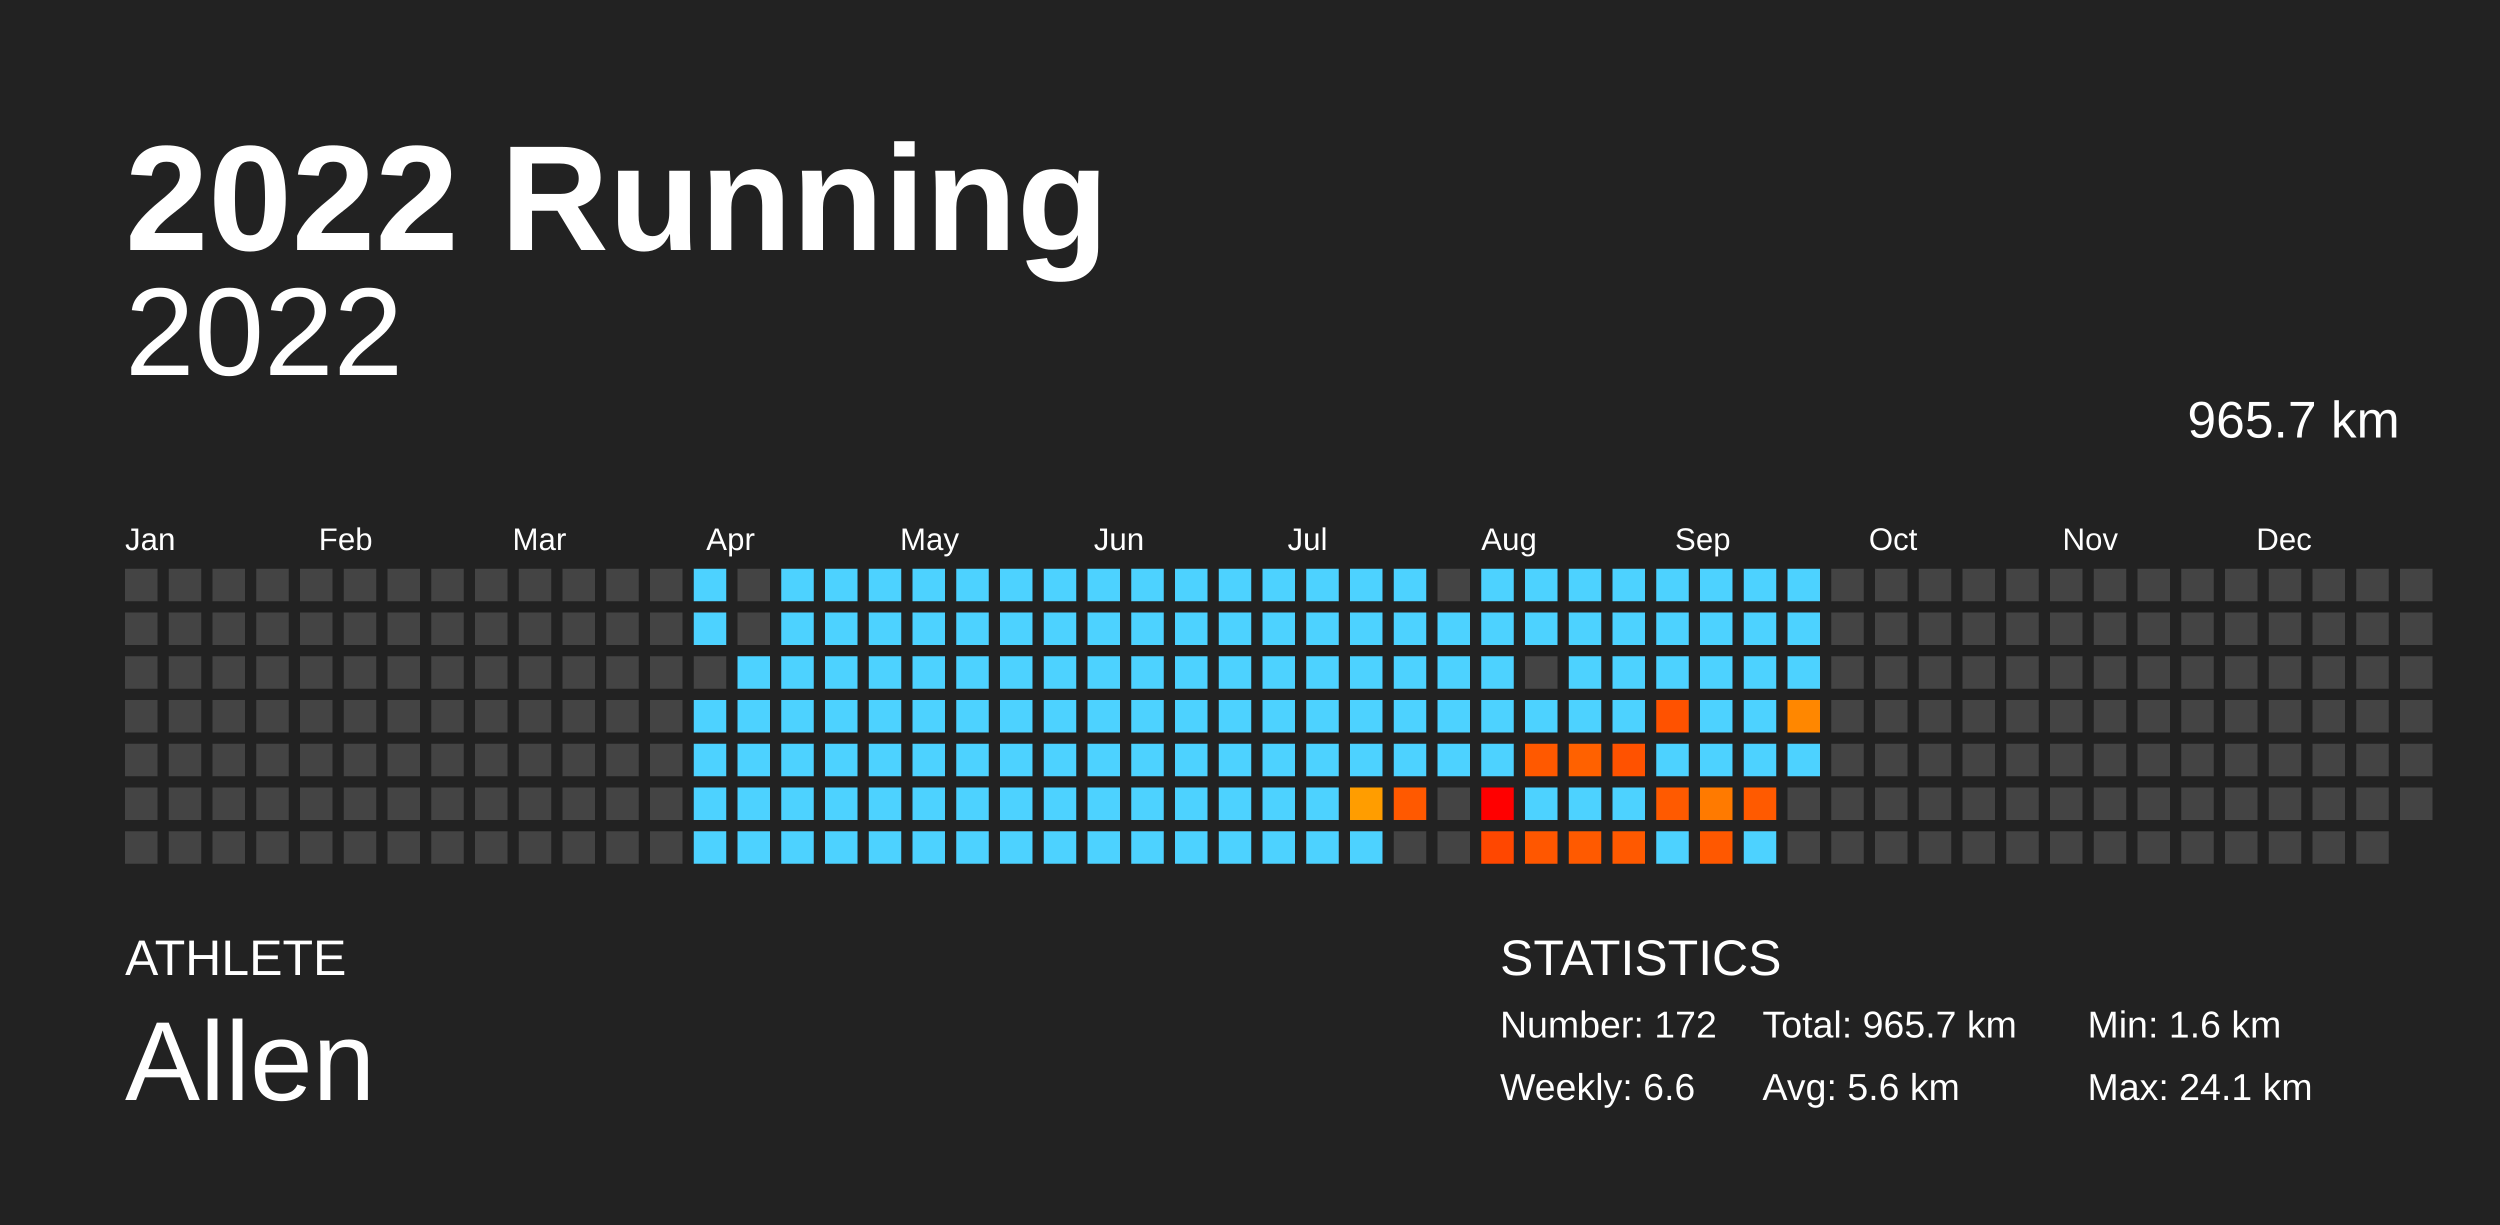
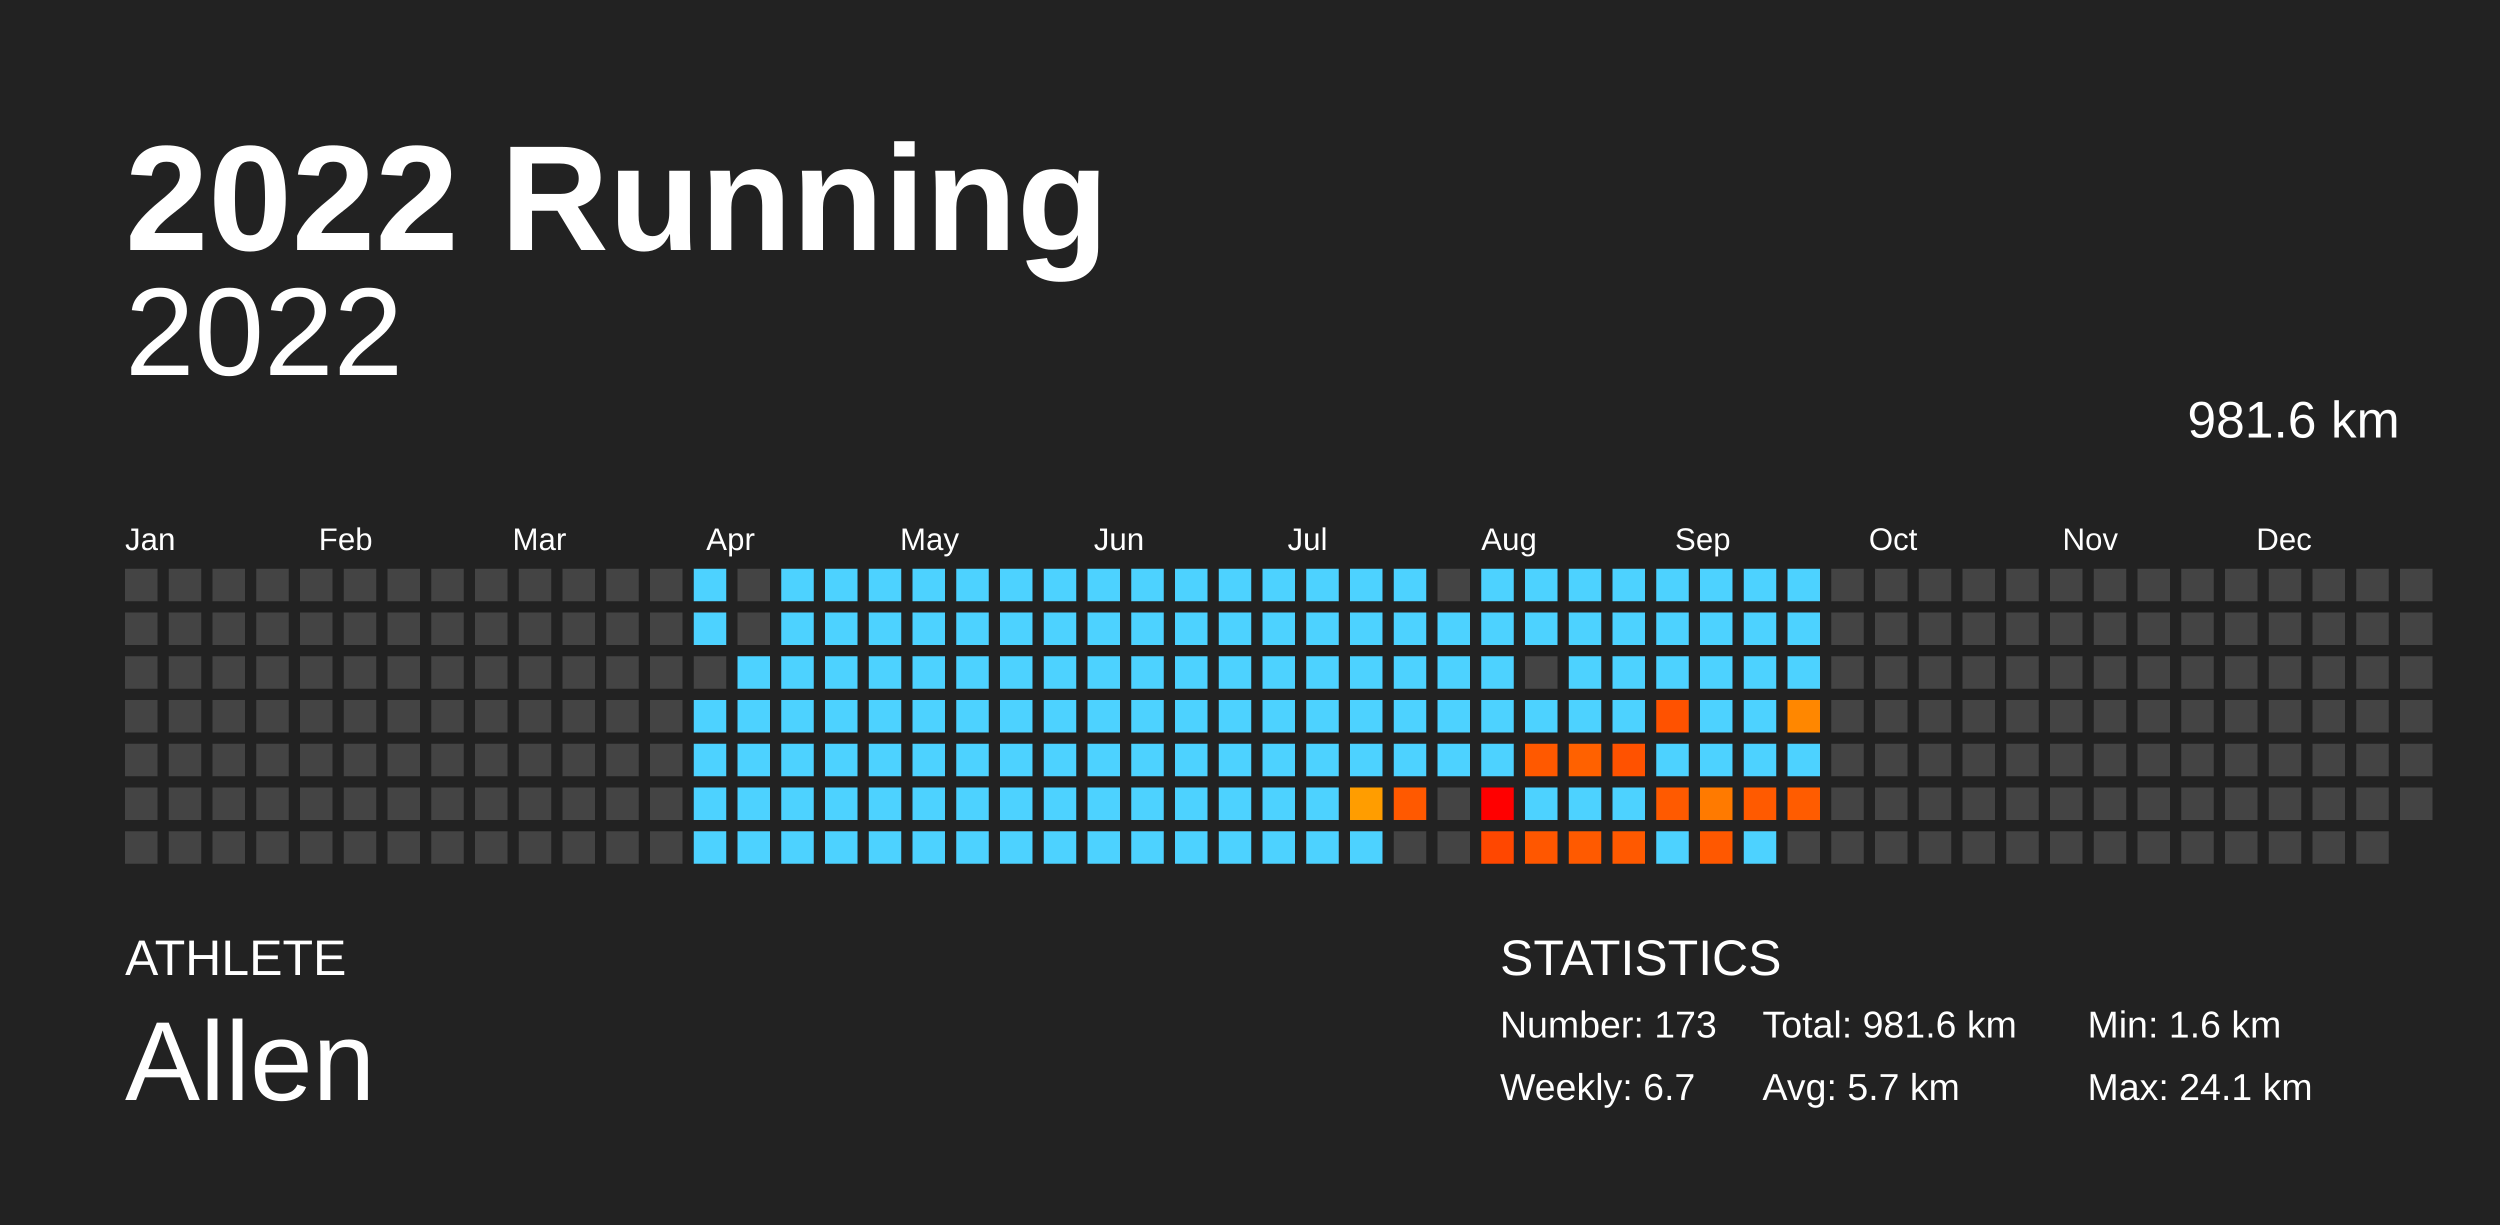
<svg xmlns="http://www.w3.org/2000/svg" baseProfile="full" height="98mm" version="1.1" viewBox="0,0,200,98" width="200mm">
  <defs />
  <rect fill="#222222" height="98" width="200" x="0" y="0" />
  <text fill="#FFFFFF" style="font-size:12px; font-family:Arial; font-weight:bold;" x="10" y="20">2022 Running</text>
  <text fill="#FFFFFF" style="font-size:4px; font-family:Arial" x="10" y="78">ATHLETE</text>
  <text fill="#FFFFFF" style="font-size:9px; font-family:Arial" x="10" y="88">Allen</text>
  <text fill="#FFFFFF" style="font-size:4px; font-family:Arial" x="120" y="78">STATISTICS</text>
-   <text fill="#FFFFFF" style="font-size:3px; font-family:Arial" x="120" y="83">Number: 172</text>
-   <text fill="#FFFFFF" style="font-size:3px; font-family:Arial" x="120" y="88">Weekly: 6.6</text>
-   <text fill="#FFFFFF" style="font-size:3px; font-family:Arial" x="141" y="83">Total: 965.7 km</text>
-   <text fill="#FFFFFF" style="font-size:3px; font-family:Arial" x="141" y="88">Avg: 5.6 km</text>
+   <text fill="#FFFFFF" style="font-size:3px; font-family:Arial" x="120" y="83">Number: 173</text>
+   <text fill="#FFFFFF" style="font-size:3px; font-family:Arial" x="120" y="88">Weekly: 6.7</text>
+   <text fill="#FFFFFF" style="font-size:3px; font-family:Arial" x="141" y="83">Total: 981.6 km</text>
+   <text fill="#FFFFFF" style="font-size:3px; font-family:Arial" x="141" y="88">Avg: 5.7 km</text>
  <text fill="#FFFFFF" style="font-size:3px; font-family:Arial" x="167" y="83">Min: 1.6 km</text>
  <text fill="#FFFFFF" style="font-size:3px; font-family:Arial" x="167" y="88">Max: 24.1 km</text>
  <text alignment-baseline="hanging" fill="#FFFFFF" style="font-size:10.0px; font-family:Arial;" x="10" y="30">2022</text>
-   <text alignment-baseline="hanging" fill="#FFFFFF" style="font-size:4.125px; font-family:Arial;" x="175" y="35">965.7 km</text>
+   <text alignment-baseline="hanging" fill="#FFFFFF" style="font-size:4.125px; font-family:Arial;" x="175" y="35">981.6 km</text>
  <text fill="#FFFFFF" style="font-size:2.5px; font-family:Arial" x="10.0" y="44">Jan</text>
  <text fill="#FFFFFF" style="font-size:2.5px; font-family:Arial" x="25.5" y="44">Feb</text>
  <text fill="#FFFFFF" style="font-size:2.5px; font-family:Arial" x="41.0" y="44">Mar</text>
  <text fill="#FFFFFF" style="font-size:2.5px; font-family:Arial" x="56.5" y="44">Apr</text>
  <text fill="#FFFFFF" style="font-size:2.5px; font-family:Arial" x="72.0" y="44">May</text>
  <text fill="#FFFFFF" style="font-size:2.5px; font-family:Arial" x="87.5" y="44">Jun</text>
  <text fill="#FFFFFF" style="font-size:2.5px; font-family:Arial" x="103.0" y="44">Jul</text>
  <text fill="#FFFFFF" style="font-size:2.5px; font-family:Arial" x="118.5" y="44">Aug</text>
  <text fill="#FFFFFF" style="font-size:2.5px; font-family:Arial" x="134.0" y="44">Sep</text>
  <text fill="#FFFFFF" style="font-size:2.5px; font-family:Arial" x="149.5" y="44">Oct</text>
  <text fill="#FFFFFF" style="font-size:2.5px; font-family:Arial" x="165.0" y="44">Nov</text>
  <text fill="#FFFFFF" style="font-size:2.5px; font-family:Arial" x="180.5" y="44">Dec</text>
  <rect fill="#444444" height="2.6" width="2.6" x="10.0" y="45.5" />
  <rect fill="#444444" height="2.6" width="2.6" x="10.0" y="49.0" />
  <rect fill="#444444" height="2.6" width="2.6" x="10.0" y="52.5" />
  <rect fill="#444444" height="2.6" width="2.6" x="10.0" y="56.0" />
  <rect fill="#444444" height="2.6" width="2.6" x="10.0" y="59.5" />
  <rect fill="#444444" height="2.6" width="2.6" x="10.0" y="63.0" />
  <rect fill="#444444" height="2.6" width="2.6" x="10.0" y="66.5" />
  <rect fill="#444444" height="2.6" width="2.6" x="13.5" y="45.5" />
  <rect fill="#444444" height="2.6" width="2.6" x="13.5" y="49.0" />
  <rect fill="#444444" height="2.6" width="2.6" x="13.5" y="52.5" />
  <rect fill="#444444" height="2.6" width="2.6" x="13.5" y="56.0" />
  <rect fill="#444444" height="2.6" width="2.6" x="13.5" y="59.5" />
  <rect fill="#444444" height="2.6" width="2.6" x="13.5" y="63.0" />
  <rect fill="#444444" height="2.6" width="2.6" x="13.5" y="66.5" />
  <rect fill="#444444" height="2.6" width="2.6" x="17.0" y="45.5" />
  <rect fill="#444444" height="2.6" width="2.6" x="17.0" y="49.0" />
  <rect fill="#444444" height="2.6" width="2.6" x="17.0" y="52.5" />
  <rect fill="#444444" height="2.6" width="2.6" x="17.0" y="56.0" />
  <rect fill="#444444" height="2.6" width="2.6" x="17.0" y="59.5" />
  <rect fill="#444444" height="2.6" width="2.6" x="17.0" y="63.0" />
  <rect fill="#444444" height="2.6" width="2.6" x="17.0" y="66.5" />
  <rect fill="#444444" height="2.6" width="2.6" x="20.5" y="45.5" />
  <rect fill="#444444" height="2.6" width="2.6" x="20.5" y="49.0" />
  <rect fill="#444444" height="2.6" width="2.6" x="20.5" y="52.5" />
  <rect fill="#444444" height="2.6" width="2.6" x="20.5" y="56.0" />
  <rect fill="#444444" height="2.6" width="2.6" x="20.5" y="59.5" />
  <rect fill="#444444" height="2.6" width="2.6" x="20.5" y="63.0" />
  <rect fill="#444444" height="2.6" width="2.6" x="20.5" y="66.5" />
  <rect fill="#444444" height="2.6" width="2.6" x="24.0" y="45.5" />
  <rect fill="#444444" height="2.6" width="2.6" x="24.0" y="49.0" />
  <rect fill="#444444" height="2.6" width="2.6" x="24.0" y="52.5" />
  <rect fill="#444444" height="2.6" width="2.6" x="24.0" y="56.0" />
  <rect fill="#444444" height="2.6" width="2.6" x="24.0" y="59.5" />
  <rect fill="#444444" height="2.6" width="2.6" x="24.0" y="63.0" />
  <rect fill="#444444" height="2.6" width="2.6" x="24.0" y="66.5" />
  <rect fill="#444444" height="2.6" width="2.6" x="27.5" y="45.5" />
  <rect fill="#444444" height="2.6" width="2.6" x="27.5" y="49.0" />
  <rect fill="#444444" height="2.6" width="2.6" x="27.5" y="52.5" />
  <rect fill="#444444" height="2.6" width="2.6" x="27.5" y="56.0" />
  <rect fill="#444444" height="2.6" width="2.6" x="27.5" y="59.5" />
  <rect fill="#444444" height="2.6" width="2.6" x="27.5" y="63.0" />
  <rect fill="#444444" height="2.6" width="2.6" x="27.5" y="66.5" />
  <rect fill="#444444" height="2.6" width="2.6" x="31.0" y="45.5" />
  <rect fill="#444444" height="2.6" width="2.6" x="31.0" y="49.0" />
  <rect fill="#444444" height="2.6" width="2.6" x="31.0" y="52.5" />
  <rect fill="#444444" height="2.6" width="2.6" x="31.0" y="56.0" />
  <rect fill="#444444" height="2.6" width="2.6" x="31.0" y="59.5" />
  <rect fill="#444444" height="2.6" width="2.6" x="31.0" y="63.0" />
  <rect fill="#444444" height="2.6" width="2.6" x="31.0" y="66.5" />
  <rect fill="#444444" height="2.6" width="2.6" x="34.5" y="45.5" />
  <rect fill="#444444" height="2.6" width="2.6" x="34.5" y="49.0" />
  <rect fill="#444444" height="2.6" width="2.6" x="34.5" y="52.5" />
  <rect fill="#444444" height="2.6" width="2.6" x="34.5" y="56.0" />
  <rect fill="#444444" height="2.6" width="2.6" x="34.5" y="59.5" />
  <rect fill="#444444" height="2.6" width="2.6" x="34.5" y="63.0" />
  <rect fill="#444444" height="2.6" width="2.6" x="34.5" y="66.5" />
  <rect fill="#444444" height="2.6" width="2.6" x="38.0" y="45.5" />
  <rect fill="#444444" height="2.6" width="2.6" x="38.0" y="49.0" />
  <rect fill="#444444" height="2.6" width="2.6" x="38.0" y="52.5" />
  <rect fill="#444444" height="2.6" width="2.6" x="38.0" y="56.0" />
  <rect fill="#444444" height="2.6" width="2.6" x="38.0" y="59.5" />
  <rect fill="#444444" height="2.6" width="2.6" x="38.0" y="63.0" />
  <rect fill="#444444" height="2.6" width="2.6" x="38.0" y="66.5" />
  <rect fill="#444444" height="2.6" width="2.6" x="41.5" y="45.5" />
  <rect fill="#444444" height="2.6" width="2.6" x="41.5" y="49.0" />
  <rect fill="#444444" height="2.6" width="2.6" x="41.5" y="52.5" />
  <rect fill="#444444" height="2.6" width="2.6" x="41.5" y="56.0" />
  <rect fill="#444444" height="2.6" width="2.6" x="41.5" y="59.5" />
  <rect fill="#444444" height="2.6" width="2.6" x="41.5" y="63.0" />
  <rect fill="#444444" height="2.6" width="2.6" x="41.5" y="66.5" />
  <rect fill="#444444" height="2.6" width="2.6" x="45.0" y="45.5" />
  <rect fill="#444444" height="2.6" width="2.6" x="45.0" y="49.0" />
  <rect fill="#444444" height="2.6" width="2.6" x="45.0" y="52.5" />
  <rect fill="#444444" height="2.6" width="2.6" x="45.0" y="56.0" />
  <rect fill="#444444" height="2.6" width="2.6" x="45.0" y="59.5" />
  <rect fill="#444444" height="2.6" width="2.6" x="45.0" y="63.0" />
  <rect fill="#444444" height="2.6" width="2.6" x="45.0" y="66.5" />
  <rect fill="#444444" height="2.6" width="2.6" x="48.5" y="45.5" />
  <rect fill="#444444" height="2.6" width="2.6" x="48.5" y="49.0" />
  <rect fill="#444444" height="2.6" width="2.6" x="48.5" y="52.5" />
  <rect fill="#444444" height="2.6" width="2.6" x="48.5" y="56.0" />
  <rect fill="#444444" height="2.6" width="2.6" x="48.5" y="59.5" />
  <rect fill="#444444" height="2.6" width="2.6" x="48.5" y="63.0" />
  <rect fill="#444444" height="2.6" width="2.6" x="48.5" y="66.5" />
  <rect fill="#444444" height="2.6" width="2.6" x="52.0" y="45.5" />
  <rect fill="#444444" height="2.6" width="2.6" x="52.0" y="49.0" />
  <rect fill="#444444" height="2.6" width="2.6" x="52.0" y="52.5" />
  <rect fill="#444444" height="2.6" width="2.6" x="52.0" y="56.0" />
  <rect fill="#444444" height="2.6" width="2.6" x="52.0" y="59.5" />
  <rect fill="#444444" height="2.6" width="2.6" x="52.0" y="63.0" />
  <rect fill="#444444" height="2.6" width="2.6" x="52.0" y="66.5" />
  <rect fill="#4dd2ff" height="2.6" width="2.6" x="55.5" y="45.5" />
  <rect fill="#4dd2ff" height="2.6" width="2.6" x="55.5" y="49.0" />
  <rect fill="#444444" height="2.6" width="2.6" x="55.5" y="52.5" />
  <rect fill="#4dd2ff" height="2.6" width="2.6" x="55.5" y="56.0" />
  <rect fill="#4dd2ff" height="2.6" width="2.6" x="55.5" y="59.5" />
  <rect fill="#4dd2ff" height="2.6" width="2.6" x="55.5" y="63.0" />
  <rect fill="#4dd2ff" height="2.6" width="2.6" x="55.5" y="66.5" />
  <rect fill="#444444" height="2.6" width="2.6" x="59.0" y="45.5" />
  <rect fill="#444444" height="2.6" width="2.6" x="59.0" y="49.0" />
  <rect fill="#4dd2ff" height="2.6" width="2.6" x="59.0" y="52.5" />
  <rect fill="#4dd2ff" height="2.6" width="2.6" x="59.0" y="56.0" />
  <rect fill="#4dd2ff" height="2.6" width="2.6" x="59.0" y="59.5" />
  <rect fill="#4dd2ff" height="2.6" width="2.6" x="59.0" y="63.0" />
  <rect fill="#4dd2ff" height="2.6" width="2.6" x="59.0" y="66.5" />
  <rect fill="#4dd2ff" height="2.6" width="2.6" x="62.5" y="45.5" />
  <rect fill="#4dd2ff" height="2.6" width="2.6" x="62.5" y="49.0" />
  <rect fill="#4dd2ff" height="2.6" width="2.6" x="62.5" y="52.5" />
  <rect fill="#4dd2ff" height="2.6" width="2.6" x="62.5" y="56.0" />
  <rect fill="#4dd2ff" height="2.6" width="2.6" x="62.5" y="59.5" />
  <rect fill="#4dd2ff" height="2.6" width="2.6" x="62.5" y="63.0" />
  <rect fill="#4dd2ff" height="2.6" width="2.6" x="62.5" y="66.5" />
  <rect fill="#4dd2ff" height="2.6" width="2.6" x="66.0" y="45.5" />
  <rect fill="#4dd2ff" height="2.6" width="2.6" x="66.0" y="49.0" />
  <rect fill="#4dd2ff" height="2.6" width="2.6" x="66.0" y="52.5" />
  <rect fill="#4dd2ff" height="2.6" width="2.6" x="66.0" y="56.0" />
  <rect fill="#4dd2ff" height="2.6" width="2.6" x="66.0" y="59.5" />
  <rect fill="#4dd2ff" height="2.6" width="2.6" x="66.0" y="63.0" />
  <rect fill="#4dd2ff" height="2.6" width="2.6" x="66.0" y="66.5" />
  <rect fill="#4dd2ff" height="2.6" width="2.6" x="69.5" y="45.5" />
  <rect fill="#4dd2ff" height="2.6" width="2.6" x="69.5" y="49.0" />
  <rect fill="#4dd2ff" height="2.6" width="2.6" x="69.5" y="52.5" />
  <rect fill="#4dd2ff" height="2.6" width="2.6" x="69.5" y="56.0" />
  <rect fill="#4dd2ff" height="2.6" width="2.6" x="69.5" y="59.5" />
  <rect fill="#4dd2ff" height="2.6" width="2.6" x="69.5" y="63.0" />
  <rect fill="#4dd2ff" height="2.6" width="2.6" x="69.5" y="66.5" />
  <rect fill="#4dd2ff" height="2.6" width="2.6" x="73.0" y="45.5" />
  <rect fill="#4dd2ff" height="2.6" width="2.6" x="73.0" y="49.0" />
  <rect fill="#4dd2ff" height="2.6" width="2.6" x="73.0" y="52.5" />
  <rect fill="#4dd2ff" height="2.6" width="2.6" x="73.0" y="56.0" />
  <rect fill="#4dd2ff" height="2.6" width="2.6" x="73.0" y="59.5" />
  <rect fill="#4dd2ff" height="2.6" width="2.6" x="73.0" y="63.0" />
  <rect fill="#4dd2ff" height="2.6" width="2.6" x="73.0" y="66.5" />
  <rect fill="#4dd2ff" height="2.6" width="2.6" x="76.5" y="45.5" />
  <rect fill="#4dd2ff" height="2.6" width="2.6" x="76.5" y="49.0" />
  <rect fill="#4dd2ff" height="2.6" width="2.6" x="76.5" y="52.5" />
  <rect fill="#4dd2ff" height="2.6" width="2.6" x="76.5" y="56.0" />
  <rect fill="#4dd2ff" height="2.6" width="2.6" x="76.5" y="59.5" />
  <rect fill="#4dd2ff" height="2.6" width="2.6" x="76.5" y="63.0" />
  <rect fill="#4dd2ff" height="2.6" width="2.6" x="76.5" y="66.5" />
  <rect fill="#4dd2ff" height="2.6" width="2.6" x="80.0" y="45.5" />
  <rect fill="#4dd2ff" height="2.6" width="2.6" x="80.0" y="49.0" />
  <rect fill="#4dd2ff" height="2.6" width="2.6" x="80.0" y="52.5" />
  <rect fill="#4dd2ff" height="2.6" width="2.6" x="80.0" y="56.0" />
  <rect fill="#4dd2ff" height="2.6" width="2.6" x="80.0" y="59.5" />
  <rect fill="#4dd2ff" height="2.6" width="2.6" x="80.0" y="63.0" />
  <rect fill="#4dd2ff" height="2.6" width="2.6" x="80.0" y="66.5" />
  <rect fill="#4dd2ff" height="2.6" width="2.6" x="83.5" y="45.5" />
  <rect fill="#4dd2ff" height="2.6" width="2.6" x="83.5" y="49.0" />
  <rect fill="#4dd2ff" height="2.6" width="2.6" x="83.5" y="52.5" />
  <rect fill="#4dd2ff" height="2.6" width="2.6" x="83.5" y="56.0" />
  <rect fill="#4dd2ff" height="2.6" width="2.6" x="83.5" y="59.5" />
  <rect fill="#4dd2ff" height="2.6" width="2.6" x="83.5" y="63.0" />
  <rect fill="#4dd2ff" height="2.6" width="2.6" x="83.5" y="66.5" />
  <rect fill="#4dd2ff" height="2.6" width="2.6" x="87.0" y="45.5" />
  <rect fill="#4dd2ff" height="2.6" width="2.6" x="87.0" y="49.0" />
  <rect fill="#4dd2ff" height="2.6" width="2.6" x="87.0" y="52.5" />
  <rect fill="#4dd2ff" height="2.6" width="2.6" x="87.0" y="56.0" />
  <rect fill="#4dd2ff" height="2.6" width="2.6" x="87.0" y="59.5" />
  <rect fill="#4dd2ff" height="2.6" width="2.6" x="87.0" y="63.0" />
  <rect fill="#4dd2ff" height="2.6" width="2.6" x="87.0" y="66.5" />
  <rect fill="#4dd2ff" height="2.6" width="2.6" x="90.5" y="45.5" />
  <rect fill="#4dd2ff" height="2.6" width="2.6" x="90.5" y="49.0" />
  <rect fill="#4dd2ff" height="2.6" width="2.6" x="90.5" y="52.5" />
  <rect fill="#4dd2ff" height="2.6" width="2.6" x="90.5" y="56.0" />
  <rect fill="#4dd2ff" height="2.6" width="2.6" x="90.5" y="59.5" />
  <rect fill="#4dd2ff" height="2.6" width="2.6" x="90.5" y="63.0" />
  <rect fill="#4dd2ff" height="2.6" width="2.6" x="90.5" y="66.5" />
  <rect fill="#4dd2ff" height="2.6" width="2.6" x="94.0" y="45.5" />
  <rect fill="#4dd2ff" height="2.6" width="2.6" x="94.0" y="49.0" />
  <rect fill="#4dd2ff" height="2.6" width="2.6" x="94.0" y="52.5" />
  <rect fill="#4dd2ff" height="2.6" width="2.6" x="94.0" y="56.0" />
  <rect fill="#4dd2ff" height="2.6" width="2.6" x="94.0" y="59.5" />
  <rect fill="#4dd2ff" height="2.6" width="2.6" x="94.0" y="63.0" />
  <rect fill="#4dd2ff" height="2.6" width="2.6" x="94.0" y="66.5" />
  <rect fill="#4dd2ff" height="2.6" width="2.6" x="97.5" y="45.5" />
  <rect fill="#4dd2ff" height="2.6" width="2.6" x="97.5" y="49.0" />
  <rect fill="#4dd2ff" height="2.6" width="2.6" x="97.5" y="52.5" />
  <rect fill="#4dd2ff" height="2.6" width="2.6" x="97.5" y="56.0" />
  <rect fill="#4dd2ff" height="2.6" width="2.6" x="97.5" y="59.5" />
  <rect fill="#4dd2ff" height="2.6" width="2.6" x="97.5" y="63.0" />
  <rect fill="#4dd2ff" height="2.6" width="2.6" x="97.5" y="66.5" />
  <rect fill="#4dd2ff" height="2.6" width="2.6" x="101.0" y="45.5" />
  <rect fill="#4dd2ff" height="2.6" width="2.6" x="101.0" y="49.0" />
  <rect fill="#4dd2ff" height="2.6" width="2.6" x="101.0" y="52.5" />
  <rect fill="#4dd2ff" height="2.6" width="2.6" x="101.0" y="56.0" />
  <rect fill="#4dd2ff" height="2.6" width="2.6" x="101.0" y="59.5" />
  <rect fill="#4dd2ff" height="2.6" width="2.6" x="101.0" y="63.0" />
  <rect fill="#4dd2ff" height="2.6" width="2.6" x="101.0" y="66.5" />
  <rect fill="#4dd2ff" height="2.6" width="2.6" x="104.5" y="45.5" />
  <rect fill="#4dd2ff" height="2.6" width="2.6" x="104.5" y="49.0" />
  <rect fill="#4dd2ff" height="2.6" width="2.6" x="104.5" y="52.5" />
  <rect fill="#4dd2ff" height="2.6" width="2.6" x="104.5" y="56.0" />
  <rect fill="#4dd2ff" height="2.6" width="2.6" x="104.5" y="59.5" />
  <rect fill="#4dd2ff" height="2.6" width="2.6" x="104.5" y="63.0" />
  <rect fill="#4dd2ff" height="2.6" width="2.6" x="104.5" y="66.5" />
  <rect fill="#4dd2ff" height="2.6" width="2.6" x="108.0" y="45.5" />
  <rect fill="#4dd2ff" height="2.6" width="2.6" x="108.0" y="49.0" />
  <rect fill="#4dd2ff" height="2.6" width="2.6" x="108.0" y="52.5" />
  <rect fill="#4dd2ff" height="2.6" width="2.6" x="108.0" y="56.0" />
  <rect fill="#4dd2ff" height="2.6" width="2.6" x="108.0" y="59.5" />
  <rect fill="#ff9d00" height="2.6" width="2.6" x="108.0" y="63.0" />
  <rect fill="#4dd2ff" height="2.6" width="2.6" x="108.0" y="66.5" />
  <rect fill="#4dd2ff" height="2.6" width="2.6" x="111.5" y="45.5" />
  <rect fill="#4dd2ff" height="2.6" width="2.6" x="111.5" y="49.0" />
  <rect fill="#4dd2ff" height="2.6" width="2.6" x="111.5" y="52.5" />
  <rect fill="#4dd2ff" height="2.6" width="2.6" x="111.5" y="56.0" />
  <rect fill="#4dd2ff" height="2.6" width="2.6" x="111.5" y="59.5" />
  <rect fill="#ff5900" height="2.6" width="2.6" x="111.5" y="63.0" />
  <rect fill="#444444" height="2.6" width="2.6" x="111.5" y="66.5" />
  <rect fill="#444444" height="2.6" width="2.6" x="115.0" y="45.5" />
  <rect fill="#4dd2ff" height="2.6" width="2.6" x="115.0" y="49.0" />
  <rect fill="#4dd2ff" height="2.6" width="2.6" x="115.0" y="52.5" />
  <rect fill="#4dd2ff" height="2.6" width="2.6" x="115.0" y="56.0" />
  <rect fill="#4dd2ff" height="2.6" width="2.6" x="115.0" y="59.5" />
  <rect fill="#444444" height="2.6" width="2.6" x="115.0" y="63.0" />
  <rect fill="#444444" height="2.6" width="2.6" x="115.0" y="66.5" />
  <rect fill="#4dd2ff" height="2.6" width="2.6" x="118.5" y="45.5" />
  <rect fill="#4dd2ff" height="2.6" width="2.6" x="118.5" y="49.0" />
  <rect fill="#4dd2ff" height="2.6" width="2.6" x="118.5" y="52.5" />
  <rect fill="#4dd2ff" height="2.6" width="2.6" x="118.5" y="56.0" />
  <rect fill="#4dd2ff" height="2.6" width="2.6" x="118.5" y="59.5" />
  <rect fill="red" height="2.6" width="2.6" x="118.5" y="63.0" />
  <rect fill="#ff4700" height="2.6" width="2.6" x="118.5" y="66.5" />
  <rect fill="#4dd2ff" height="2.6" width="2.6" x="122.0" y="45.5" />
  <rect fill="#4dd2ff" height="2.6" width="2.6" x="122.0" y="49.0" />
  <rect fill="#444444" height="2.6" width="2.6" x="122.0" y="52.5" />
  <rect fill="#4dd2ff" height="2.6" width="2.6" x="122.0" y="56.0" />
  <rect fill="#ff5900" height="2.6" width="2.6" x="122.0" y="59.5" />
  <rect fill="#4dd2ff" height="2.6" width="2.6" x="122.0" y="63.0" />
  <rect fill="#ff5700" height="2.6" width="2.6" x="122.0" y="66.5" />
  <rect fill="#4dd2ff" height="2.6" width="2.6" x="125.5" y="45.5" />
  <rect fill="#4dd2ff" height="2.6" width="2.6" x="125.5" y="49.0" />
  <rect fill="#4dd2ff" height="2.6" width="2.6" x="125.5" y="52.5" />
  <rect fill="#4dd2ff" height="2.6" width="2.6" x="125.5" y="56.0" />
  <rect fill="#ff6100" height="2.6" width="2.6" x="125.5" y="59.5" />
  <rect fill="#4dd2ff" height="2.6" width="2.6" x="125.5" y="63.0" />
  <rect fill="#ff5a00" height="2.6" width="2.6" x="125.5" y="66.5" />
  <rect fill="#4dd2ff" height="2.6" width="2.6" x="129.0" y="45.5" />
  <rect fill="#4dd2ff" height="2.6" width="2.6" x="129.0" y="49.0" />
  <rect fill="#4dd2ff" height="2.6" width="2.6" x="129.0" y="52.5" />
  <rect fill="#4dd2ff" height="2.6" width="2.6" x="129.0" y="56.0" />
  <rect fill="#ff5200" height="2.6" width="2.6" x="129.0" y="59.5" />
  <rect fill="#4dd2ff" height="2.6" width="2.6" x="129.0" y="63.0" />
  <rect fill="#ff5900" height="2.6" width="2.6" x="129.0" y="66.5" />
  <rect fill="#4dd2ff" height="2.6" width="2.6" x="132.5" y="45.5" />
  <rect fill="#4dd2ff" height="2.6" width="2.6" x="132.5" y="49.0" />
  <rect fill="#4dd2ff" height="2.6" width="2.6" x="132.5" y="52.5" />
  <rect fill="#ff5200" height="2.6" width="2.6" x="132.5" y="56.0" />
  <rect fill="#4dd2ff" height="2.6" width="2.6" x="132.5" y="59.5" />
  <rect fill="#ff5a00" height="2.6" width="2.6" x="132.5" y="63.0" />
  <rect fill="#4dd2ff" height="2.6" width="2.6" x="132.5" y="66.5" />
  <rect fill="#4dd2ff" height="2.6" width="2.6" x="136.0" y="45.5" />
  <rect fill="#4dd2ff" height="2.6" width="2.6" x="136.0" y="49.0" />
  <rect fill="#4dd2ff" height="2.6" width="2.6" x="136.0" y="52.5" />
  <rect fill="#4dd2ff" height="2.6" width="2.6" x="136.0" y="56.0" />
  <rect fill="#4dd2ff" height="2.6" width="2.6" x="136.0" y="59.5" />
  <rect fill="#ff7a00" height="2.6" width="2.6" x="136.0" y="63.0" />
  <rect fill="#ff5800" height="2.6" width="2.6" x="136.0" y="66.5" />
  <rect fill="#4dd2ff" height="2.6" width="2.6" x="139.5" y="45.5" />
  <rect fill="#4dd2ff" height="2.6" width="2.6" x="139.5" y="49.0" />
  <rect fill="#4dd2ff" height="2.6" width="2.6" x="139.5" y="52.5" />
  <rect fill="#4dd2ff" height="2.6" width="2.6" x="139.5" y="56.0" />
  <rect fill="#4dd2ff" height="2.6" width="2.6" x="139.5" y="59.5" />
  <rect fill="#ff5a00" height="2.6" width="2.6" x="139.5" y="63.0" />
  <rect fill="#4dd2ff" height="2.6" width="2.6" x="139.5" y="66.5" />
  <rect fill="#4dd2ff" height="2.6" width="2.6" x="143.0" y="45.5" />
  <rect fill="#4dd2ff" height="2.6" width="2.6" x="143.0" y="49.0" />
  <rect fill="#4dd2ff" height="2.6" width="2.6" x="143.0" y="52.5" />
  <rect fill="#ff8700" height="2.6" width="2.6" x="143.0" y="56.0" />
  <rect fill="#4dd2ff" height="2.6" width="2.6" x="143.0" y="59.5" />
-   <rect fill="#444444" height="2.6" width="2.6" x="143.0" y="63.0" />
+   <rect fill="#ff5c00" height="2.6" width="2.6" x="143.0" y="63.0" />
  <rect fill="#444444" height="2.6" width="2.6" x="143.0" y="66.5" />
  <rect fill="#444444" height="2.6" width="2.6" x="146.5" y="45.5" />
  <rect fill="#444444" height="2.6" width="2.6" x="146.5" y="49.0" />
  <rect fill="#444444" height="2.6" width="2.6" x="146.5" y="52.5" />
  <rect fill="#444444" height="2.6" width="2.6" x="146.5" y="56.0" />
  <rect fill="#444444" height="2.6" width="2.6" x="146.5" y="59.5" />
  <rect fill="#444444" height="2.6" width="2.6" x="146.5" y="63.0" />
  <rect fill="#444444" height="2.6" width="2.6" x="146.5" y="66.5" />
  <rect fill="#444444" height="2.6" width="2.6" x="150.0" y="45.5" />
  <rect fill="#444444" height="2.6" width="2.6" x="150.0" y="49.0" />
  <rect fill="#444444" height="2.6" width="2.6" x="150.0" y="52.5" />
  <rect fill="#444444" height="2.6" width="2.6" x="150.0" y="56.0" />
  <rect fill="#444444" height="2.6" width="2.6" x="150.0" y="59.5" />
  <rect fill="#444444" height="2.6" width="2.6" x="150.0" y="63.0" />
  <rect fill="#444444" height="2.6" width="2.6" x="150.0" y="66.5" />
  <rect fill="#444444" height="2.6" width="2.6" x="153.5" y="45.5" />
  <rect fill="#444444" height="2.6" width="2.6" x="153.5" y="49.0" />
  <rect fill="#444444" height="2.6" width="2.6" x="153.5" y="52.5" />
  <rect fill="#444444" height="2.6" width="2.6" x="153.5" y="56.0" />
  <rect fill="#444444" height="2.6" width="2.6" x="153.5" y="59.5" />
  <rect fill="#444444" height="2.6" width="2.6" x="153.5" y="63.0" />
  <rect fill="#444444" height="2.6" width="2.6" x="153.5" y="66.5" />
  <rect fill="#444444" height="2.6" width="2.6" x="157.0" y="45.5" />
  <rect fill="#444444" height="2.6" width="2.6" x="157.0" y="49.0" />
  <rect fill="#444444" height="2.6" width="2.6" x="157.0" y="52.5" />
  <rect fill="#444444" height="2.6" width="2.6" x="157.0" y="56.0" />
  <rect fill="#444444" height="2.6" width="2.6" x="157.0" y="59.5" />
  <rect fill="#444444" height="2.6" width="2.6" x="157.0" y="63.0" />
  <rect fill="#444444" height="2.6" width="2.6" x="157.0" y="66.5" />
  <rect fill="#444444" height="2.6" width="2.6" x="160.5" y="45.5" />
  <rect fill="#444444" height="2.6" width="2.6" x="160.5" y="49.0" />
  <rect fill="#444444" height="2.6" width="2.6" x="160.5" y="52.5" />
  <rect fill="#444444" height="2.6" width="2.6" x="160.5" y="56.0" />
  <rect fill="#444444" height="2.6" width="2.6" x="160.5" y="59.5" />
  <rect fill="#444444" height="2.6" width="2.6" x="160.5" y="63.0" />
  <rect fill="#444444" height="2.6" width="2.6" x="160.5" y="66.5" />
  <rect fill="#444444" height="2.6" width="2.6" x="164.0" y="45.5" />
  <rect fill="#444444" height="2.6" width="2.6" x="164.0" y="49.0" />
  <rect fill="#444444" height="2.6" width="2.6" x="164.0" y="52.5" />
  <rect fill="#444444" height="2.6" width="2.6" x="164.0" y="56.0" />
  <rect fill="#444444" height="2.6" width="2.6" x="164.0" y="59.5" />
  <rect fill="#444444" height="2.6" width="2.6" x="164.0" y="63.0" />
  <rect fill="#444444" height="2.6" width="2.6" x="164.0" y="66.5" />
  <rect fill="#444444" height="2.6" width="2.6" x="167.5" y="45.5" />
  <rect fill="#444444" height="2.6" width="2.6" x="167.5" y="49.0" />
  <rect fill="#444444" height="2.6" width="2.6" x="167.5" y="52.5" />
  <rect fill="#444444" height="2.6" width="2.6" x="167.5" y="56.0" />
  <rect fill="#444444" height="2.6" width="2.6" x="167.5" y="59.5" />
  <rect fill="#444444" height="2.6" width="2.6" x="167.5" y="63.0" />
  <rect fill="#444444" height="2.6" width="2.6" x="167.5" y="66.5" />
  <rect fill="#444444" height="2.6" width="2.6" x="171.0" y="45.5" />
  <rect fill="#444444" height="2.6" width="2.6" x="171.0" y="49.0" />
  <rect fill="#444444" height="2.6" width="2.6" x="171.0" y="52.5" />
  <rect fill="#444444" height="2.6" width="2.6" x="171.0" y="56.0" />
  <rect fill="#444444" height="2.6" width="2.6" x="171.0" y="59.5" />
  <rect fill="#444444" height="2.6" width="2.6" x="171.0" y="63.0" />
  <rect fill="#444444" height="2.6" width="2.6" x="171.0" y="66.5" />
  <rect fill="#444444" height="2.6" width="2.6" x="174.5" y="45.5" />
  <rect fill="#444444" height="2.6" width="2.6" x="174.5" y="49.0" />
  <rect fill="#444444" height="2.6" width="2.6" x="174.5" y="52.5" />
  <rect fill="#444444" height="2.6" width="2.6" x="174.5" y="56.0" />
  <rect fill="#444444" height="2.6" width="2.6" x="174.5" y="59.5" />
  <rect fill="#444444" height="2.6" width="2.6" x="174.5" y="63.0" />
  <rect fill="#444444" height="2.6" width="2.6" x="174.5" y="66.5" />
  <rect fill="#444444" height="2.6" width="2.6" x="178.0" y="45.5" />
  <rect fill="#444444" height="2.6" width="2.6" x="178.0" y="49.0" />
  <rect fill="#444444" height="2.6" width="2.6" x="178.0" y="52.5" />
  <rect fill="#444444" height="2.6" width="2.6" x="178.0" y="56.0" />
  <rect fill="#444444" height="2.6" width="2.6" x="178.0" y="59.5" />
  <rect fill="#444444" height="2.6" width="2.6" x="178.0" y="63.0" />
  <rect fill="#444444" height="2.6" width="2.6" x="178.0" y="66.5" />
  <rect fill="#444444" height="2.6" width="2.6" x="181.5" y="45.5" />
  <rect fill="#444444" height="2.6" width="2.6" x="181.5" y="49.0" />
  <rect fill="#444444" height="2.6" width="2.6" x="181.5" y="52.5" />
  <rect fill="#444444" height="2.6" width="2.6" x="181.5" y="56.0" />
  <rect fill="#444444" height="2.6" width="2.6" x="181.5" y="59.5" />
  <rect fill="#444444" height="2.6" width="2.6" x="181.5" y="63.0" />
  <rect fill="#444444" height="2.6" width="2.6" x="181.5" y="66.5" />
  <rect fill="#444444" height="2.6" width="2.6" x="185.0" y="45.5" />
  <rect fill="#444444" height="2.6" width="2.6" x="185.0" y="49.0" />
  <rect fill="#444444" height="2.6" width="2.6" x="185.0" y="52.5" />
  <rect fill="#444444" height="2.6" width="2.6" x="185.0" y="56.0" />
  <rect fill="#444444" height="2.6" width="2.6" x="185.0" y="59.5" />
  <rect fill="#444444" height="2.6" width="2.6" x="185.0" y="63.0" />
  <rect fill="#444444" height="2.6" width="2.6" x="185.0" y="66.5" />
  <rect fill="#444444" height="2.6" width="2.6" x="188.5" y="45.5" />
  <rect fill="#444444" height="2.6" width="2.6" x="188.5" y="49.0" />
  <rect fill="#444444" height="2.6" width="2.6" x="188.5" y="52.5" />
  <rect fill="#444444" height="2.6" width="2.6" x="188.5" y="56.0" />
  <rect fill="#444444" height="2.6" width="2.6" x="188.5" y="59.5" />
  <rect fill="#444444" height="2.6" width="2.6" x="188.5" y="63.0" />
  <rect fill="#444444" height="2.6" width="2.6" x="188.5" y="66.5" />
  <rect fill="#444444" height="2.6" width="2.6" x="192.0" y="45.5" />
  <rect fill="#444444" height="2.6" width="2.6" x="192.0" y="49.0" />
  <rect fill="#444444" height="2.6" width="2.6" x="192.0" y="52.5" />
  <rect fill="#444444" height="2.6" width="2.6" x="192.0" y="56.0" />
  <rect fill="#444444" height="2.6" width="2.6" x="192.0" y="59.5" />
  <rect fill="#444444" height="2.6" width="2.6" x="192.0" y="63.0" />
</svg>
